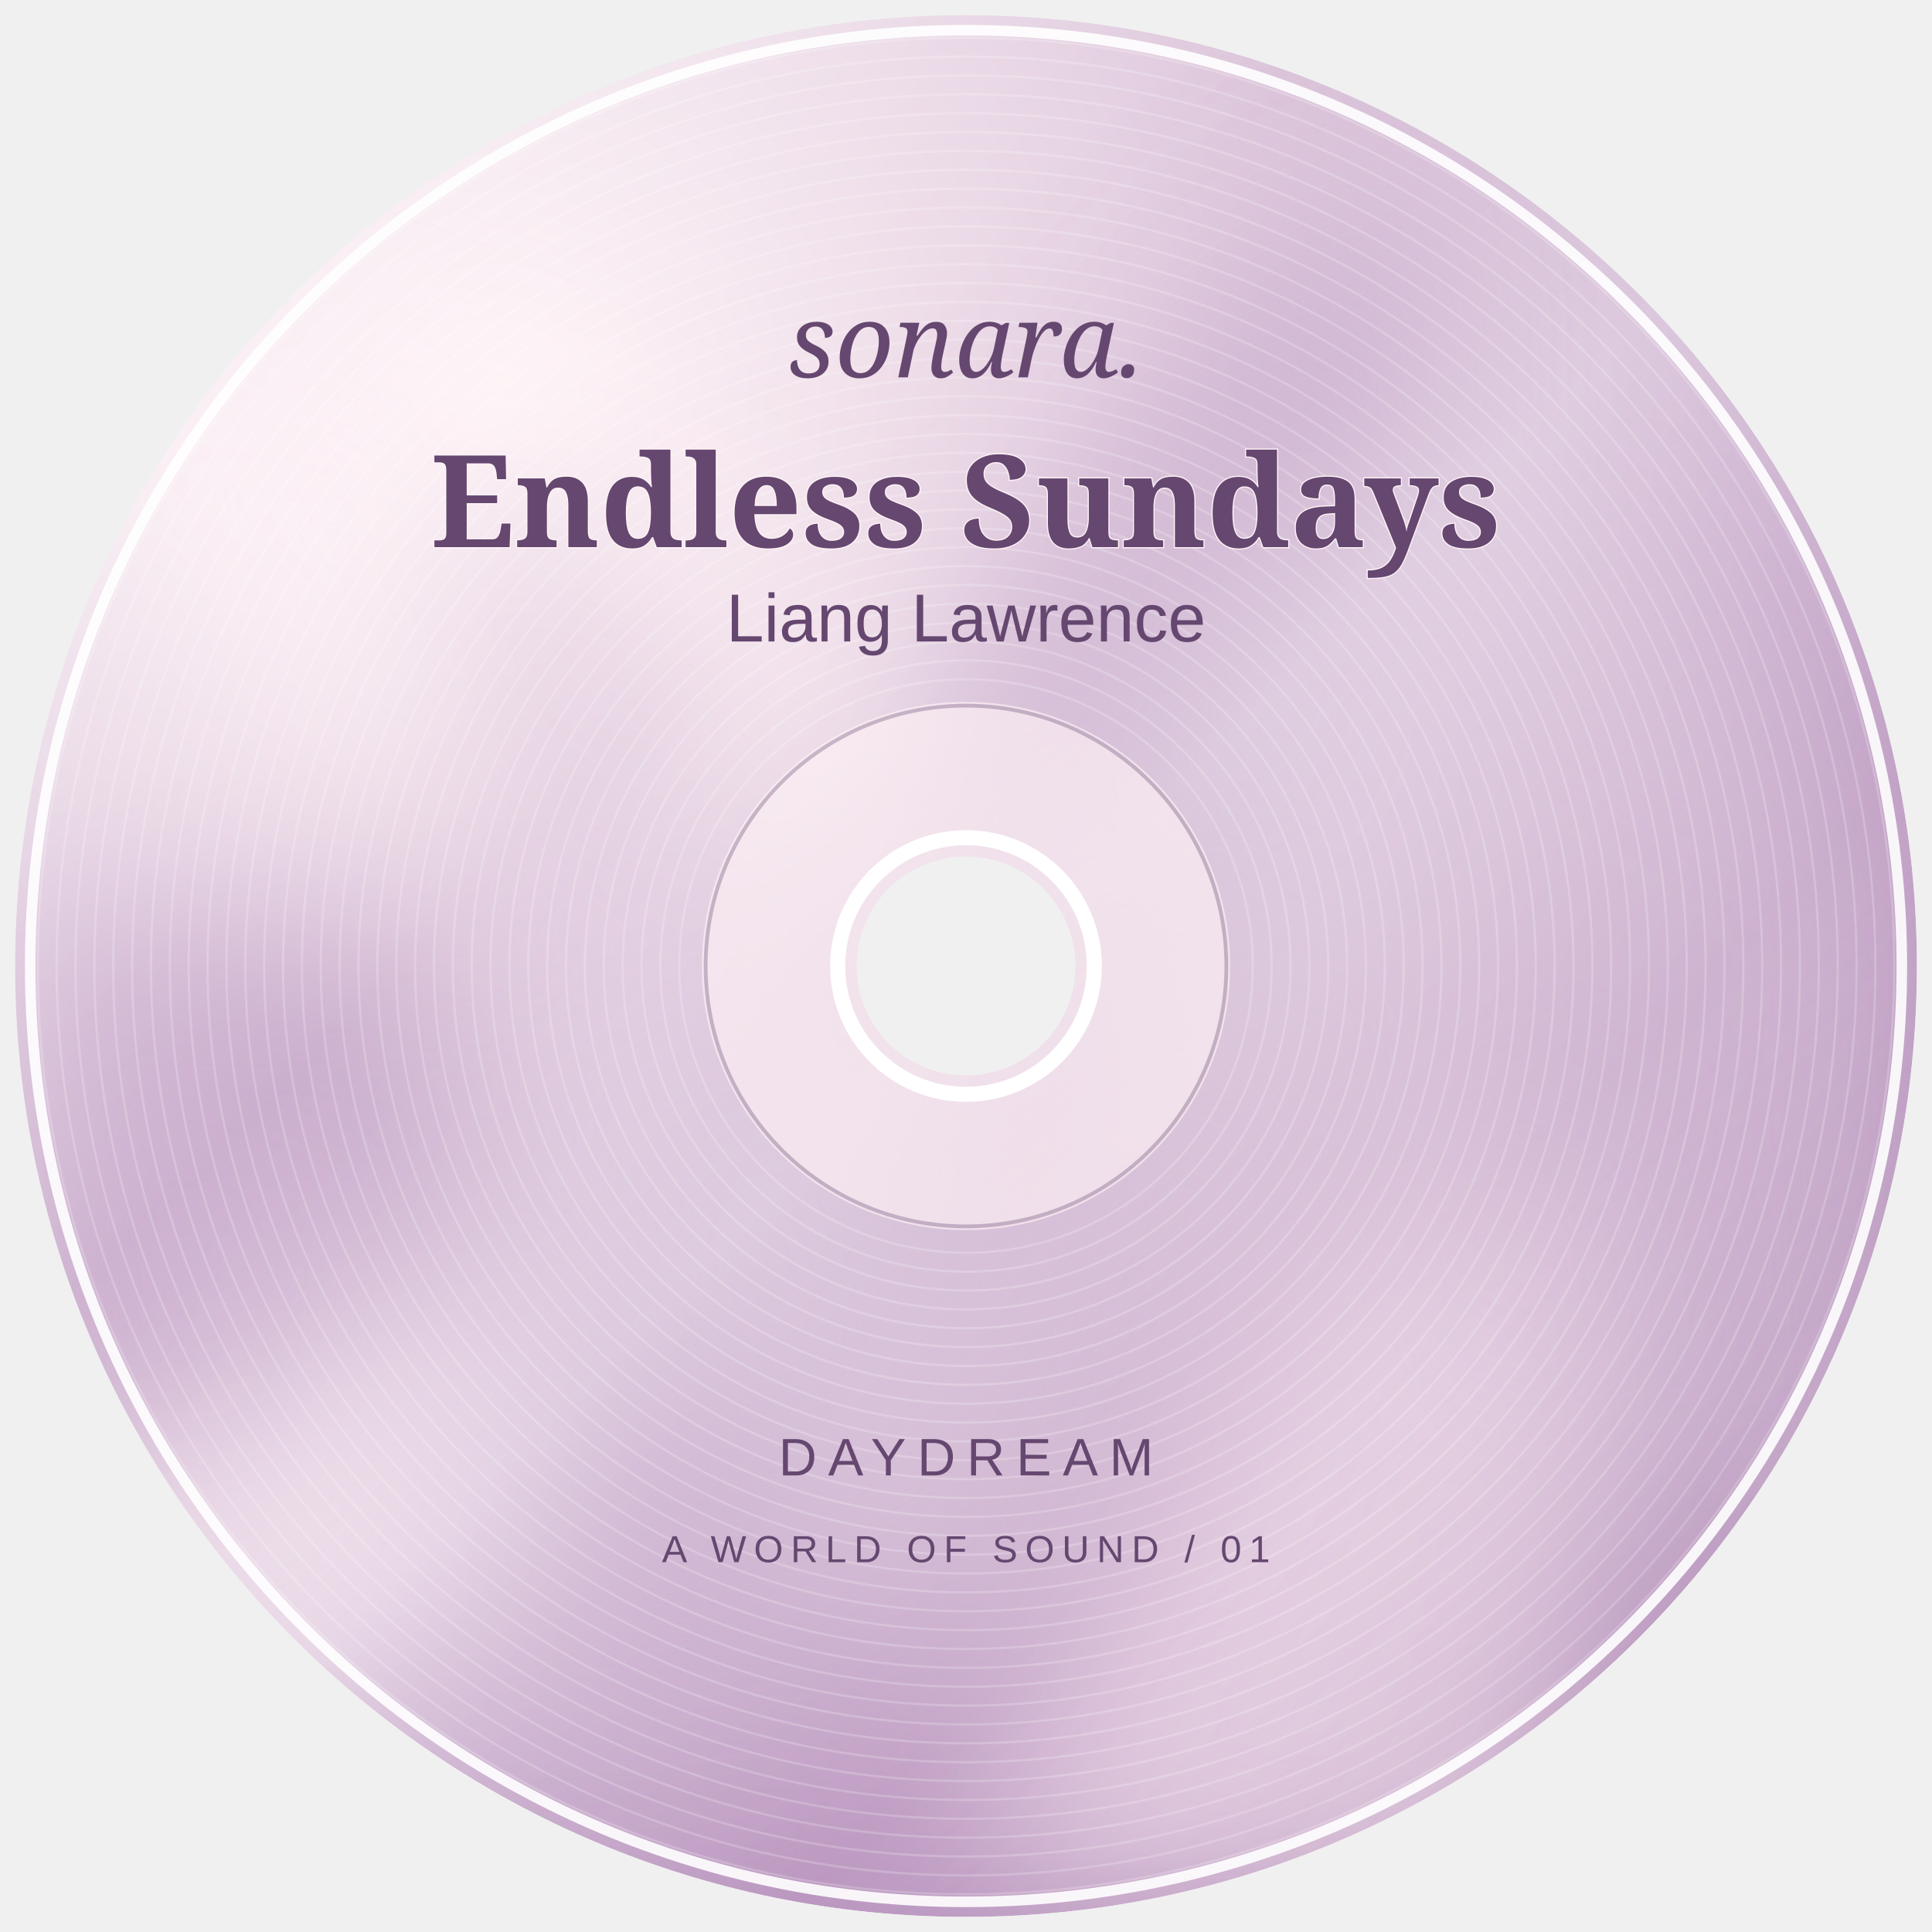
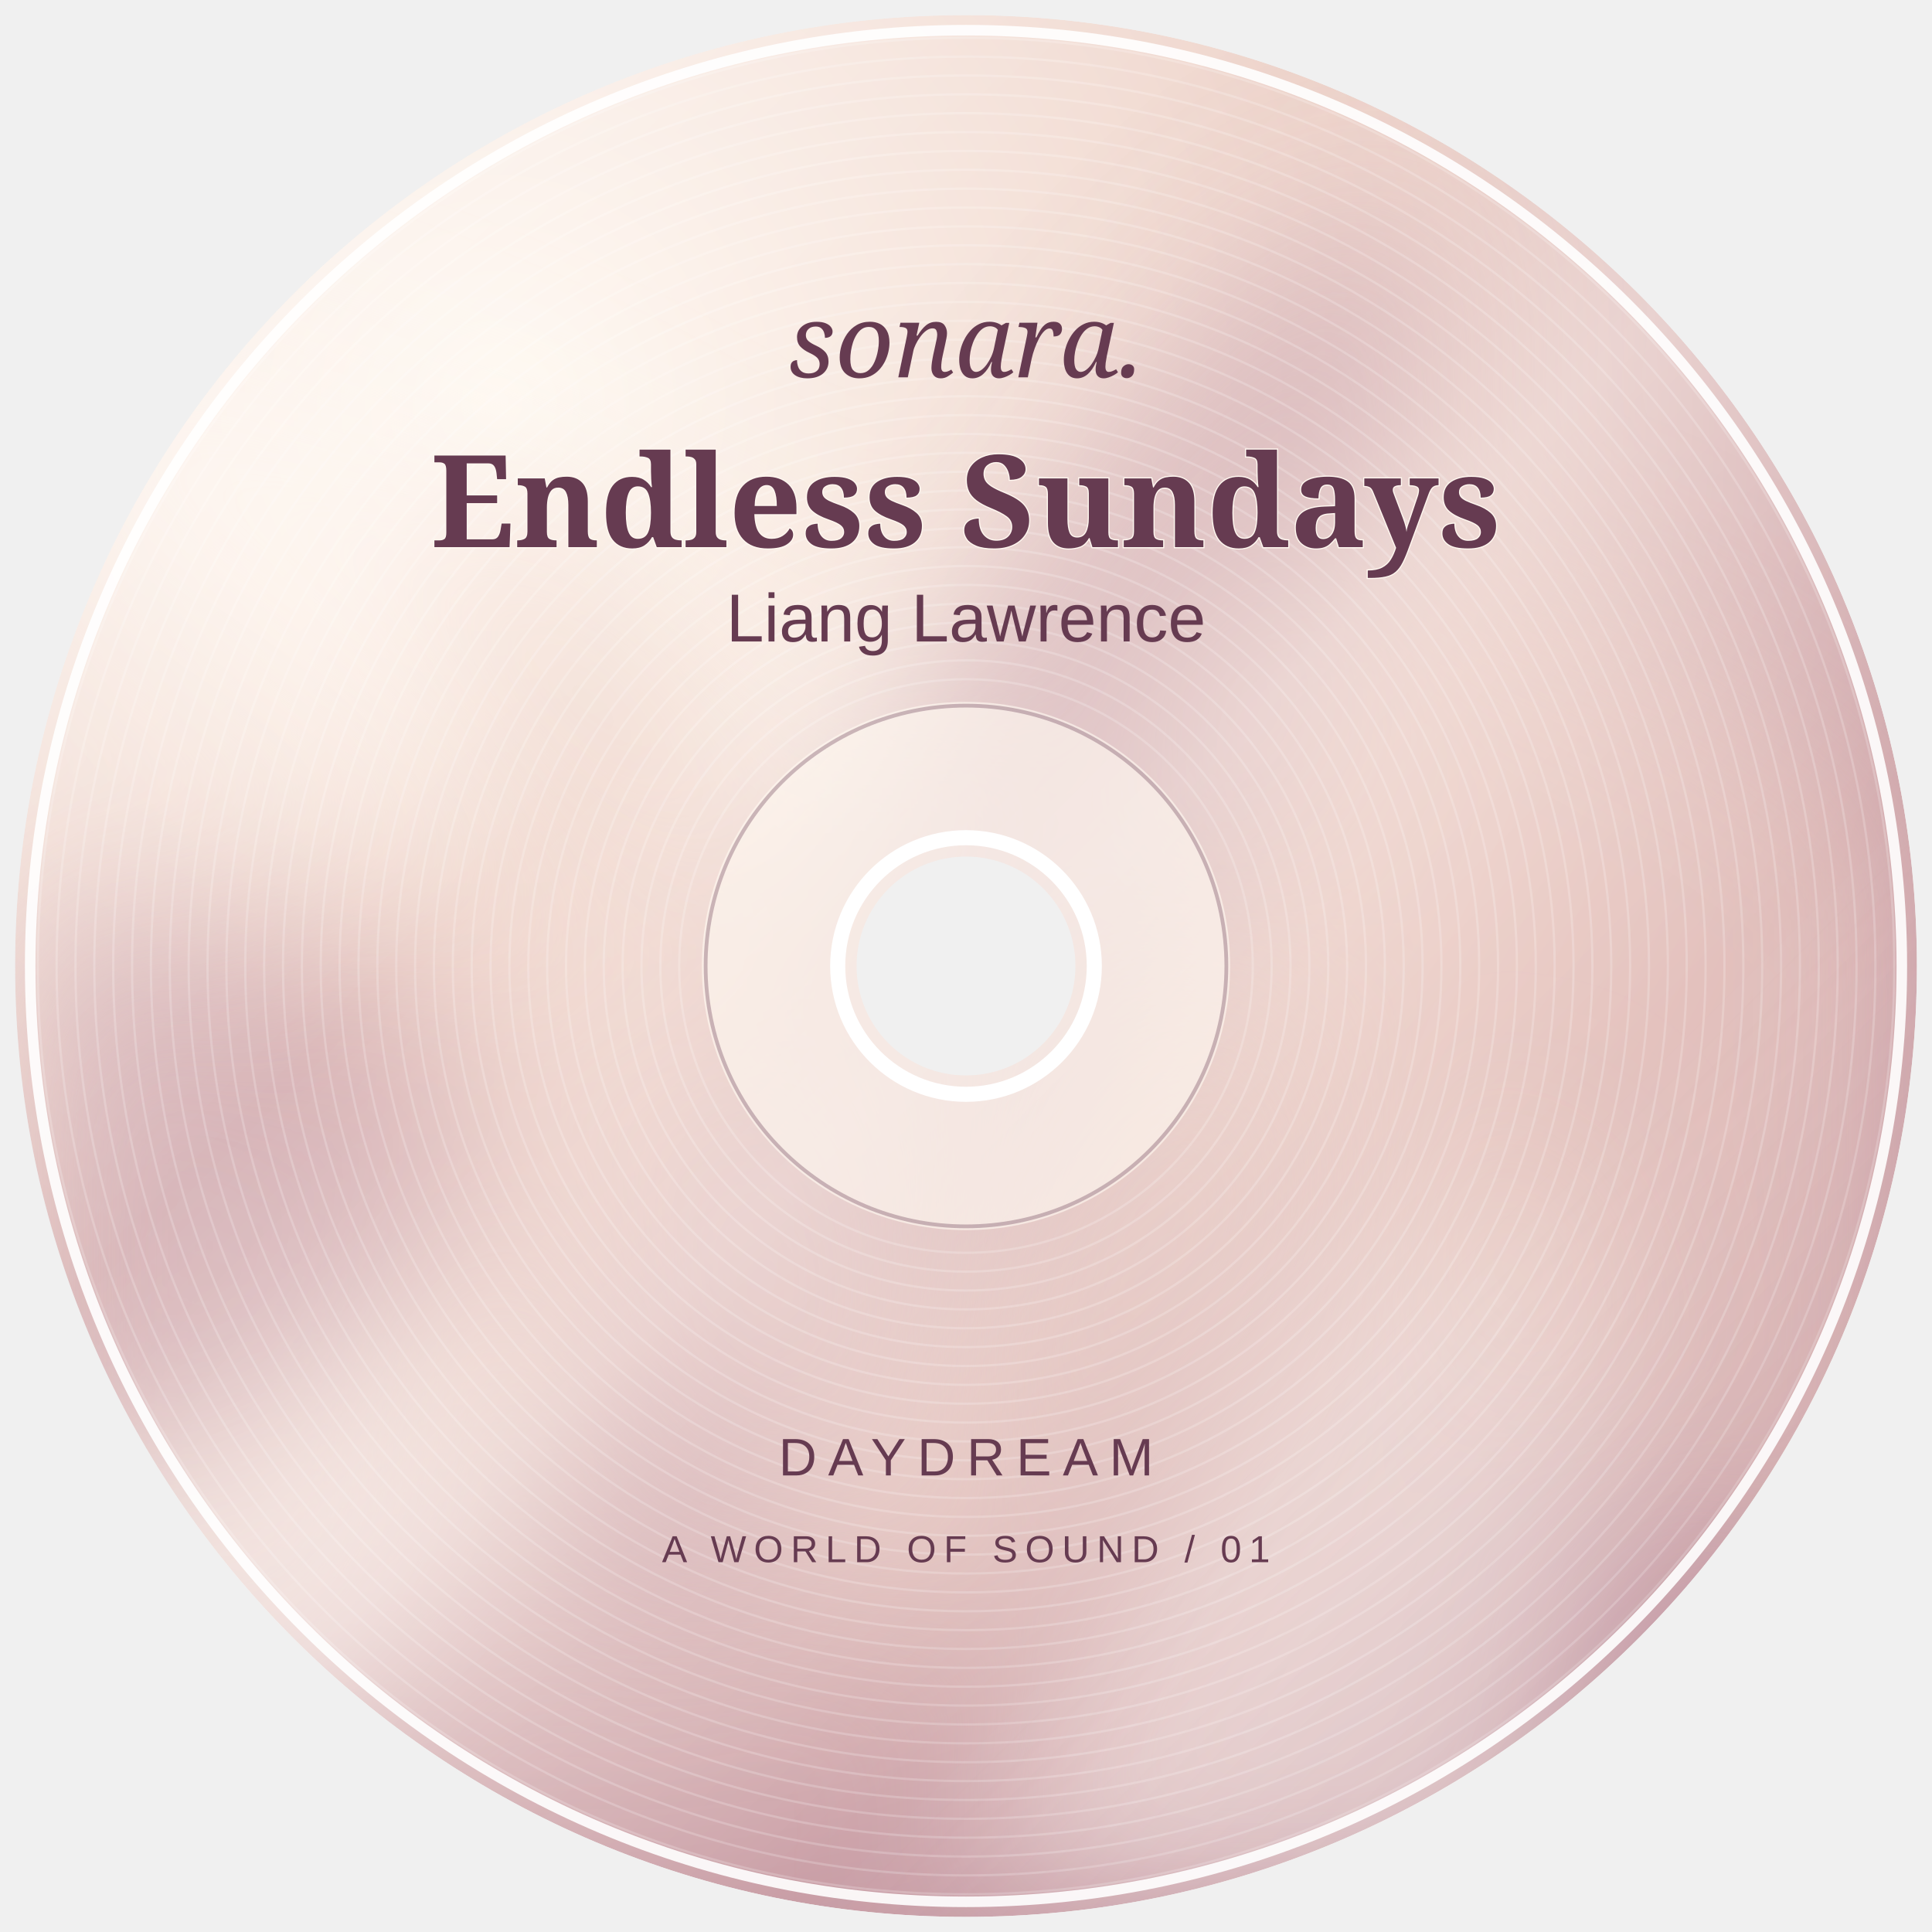
<svg xmlns="http://www.w3.org/2000/svg" width="512" height="512" viewBox="0 0 512 512">
  <defs>
    <radialGradient id="base" cx="25%" cy="20%" r="90%">
-       <stop stop-color="#fff3f6" />
-       <stop offset=".57" stop-color="#d7bfd7" />
-       <stop offset="1" stop-color="#b38dba" />
+       <stop stop-color="#fff8f0" />
+       <stop offset=".57" stop-color="#ecd0c7" />
+       <stop offset="1" stop-color="#bf909d" />
    </radialGradient>
    <linearGradient id="shine" x1="0" y1="0" x2="1" y2="1">
      <stop stop-color="white" stop-opacity=".5" />
      <stop offset=".35" stop-color="white" stop-opacity="0" />
      <stop offset=".51" stop-color="white" stop-opacity=".30" />
      <stop offset=".7" stop-color="white" stop-opacity="0" />
-       <stop offset="1" stop-color="#654770" stop-opacity=".16" />
+       <stop offset="1" stop-color="#663b51" stop-opacity=".16" />
    </linearGradient>
    <mask id="cut">
      <circle cx="256" cy="256" r="252" fill="white" />
      <circle cx="256" cy="256" r="29" fill="black" />
    </mask>
    <filter id="mist">
      <feGaussianBlur stdDeviation="23" />
    </filter>
  </defs>
  <g mask="url(#cut)">
    <circle cx="256" cy="256" r="252" fill="url(#base)" />
    <g filter="url(#mist)">
-       <ellipse cx="132" cy="165" rx="154" ry="43" fill="#fff3f6" opacity=".55" transform="rotate(26 132 165)" />
-       <ellipse cx="146" cy="311" rx="105" ry="36" fill="#d7bfd7" opacity=".55" transform="rotate(48 146 311)" />
-       <ellipse cx="268" cy="243" rx="216" ry="50" fill="#b38dba" opacity=".55" transform="rotate(-60 268 243)" />
-       <ellipse cx="28" cy="362" rx="83" ry="109" fill="#fff3f6" opacity=".55" transform="rotate(-41 28 362)" />
-       <ellipse cx="191" cy="282" rx="165" ry="40" fill="#d7bfd7" opacity=".55" transform="rotate(67 191 282)" />
-       <ellipse cx="-69" cy="59" rx="100" ry="66" fill="#b38dba" opacity=".55" transform="rotate(-19 -69 59)" />
-       <ellipse cx="336" cy="493" rx="202" ry="69" fill="#fff3f6" opacity=".55" transform="rotate(-70 336 493)" />
-       <ellipse cx="459" cy="298" rx="196" ry="89" fill="#d7bfd7" opacity=".55" transform="rotate(45 459 298)" />
-       <ellipse cx="6" cy="319" rx="122" ry="75" fill="#b38dba" opacity=".55" transform="rotate(-9 6 319)" />
+       <ellipse cx="132" cy="165" rx="154" ry="43" fill="#fff8f0" opacity=".55" transform="rotate(26 132 165)" />
+       <ellipse cx="146" cy="311" rx="105" ry="36" fill="#ecd0c7" opacity=".55" transform="rotate(48 146 311)" />
+       <ellipse cx="268" cy="243" rx="216" ry="50" fill="#bf909d" opacity=".55" transform="rotate(-60 268 243)" />
+       <ellipse cx="28" cy="362" rx="83" ry="109" fill="#fff8f0" opacity=".55" transform="rotate(-41 28 362)" />
+       <ellipse cx="191" cy="282" rx="165" ry="40" fill="#ecd0c7" opacity=".55" transform="rotate(67 191 282)" />
+       <ellipse cx="-69" cy="59" rx="100" ry="66" fill="#bf909d" opacity=".55" transform="rotate(-19 -69 59)" />
+       <ellipse cx="336" cy="493" rx="202" ry="69" fill="#fff8f0" opacity=".55" transform="rotate(-70 336 493)" />
+       <ellipse cx="459" cy="298" rx="196" ry="89" fill="#ecd0c7" opacity=".55" transform="rotate(45 459 298)" />
+       <ellipse cx="6" cy="319" rx="122" ry="75" fill="#bf909d" opacity=".55" transform="rotate(-9 6 319)" />
    </g>
    <circle cx="256" cy="256" r="76" fill="none" stroke="white" stroke-width=".6" opacity=".2" />
    <circle cx="256" cy="256" r="81" fill="none" stroke="white" stroke-width=".6" opacity=".2" />
    <circle cx="256" cy="256" r="86" fill="none" stroke="white" stroke-width=".6" opacity=".2" />
    <circle cx="256" cy="256" r="91" fill="none" stroke="white" stroke-width=".6" opacity=".2" />
    <circle cx="256" cy="256" r="96" fill="none" stroke="white" stroke-width=".6" opacity=".2" />
    <circle cx="256" cy="256" r="101" fill="none" stroke="white" stroke-width=".6" opacity=".2" />
    <circle cx="256" cy="256" r="106" fill="none" stroke="white" stroke-width=".6" opacity=".2" />
    <circle cx="256" cy="256" r="111" fill="none" stroke="white" stroke-width=".6" opacity=".2" />
    <circle cx="256" cy="256" r="116" fill="none" stroke="white" stroke-width=".6" opacity=".2" />
    <circle cx="256" cy="256" r="121" fill="none" stroke="white" stroke-width=".6" opacity=".2" />
    <circle cx="256" cy="256" r="126" fill="none" stroke="white" stroke-width=".6" opacity=".2" />
    <circle cx="256" cy="256" r="131" fill="none" stroke="white" stroke-width=".6" opacity=".2" />
    <circle cx="256" cy="256" r="136" fill="none" stroke="white" stroke-width=".6" opacity=".2" />
    <circle cx="256" cy="256" r="141" fill="none" stroke="white" stroke-width=".6" opacity=".2" />
    <circle cx="256" cy="256" r="146" fill="none" stroke="white" stroke-width=".6" opacity=".2" />
    <circle cx="256" cy="256" r="151" fill="none" stroke="white" stroke-width=".6" opacity=".2" />
    <circle cx="256" cy="256" r="156" fill="none" stroke="white" stroke-width=".6" opacity=".2" />
    <circle cx="256" cy="256" r="161" fill="none" stroke="white" stroke-width=".6" opacity=".2" />
    <circle cx="256" cy="256" r="166" fill="none" stroke="white" stroke-width=".6" opacity=".2" />
    <circle cx="256" cy="256" r="171" fill="none" stroke="white" stroke-width=".6" opacity=".2" />
    <circle cx="256" cy="256" r="176" fill="none" stroke="white" stroke-width=".6" opacity=".2" />
    <circle cx="256" cy="256" r="181" fill="none" stroke="white" stroke-width=".6" opacity=".2" />
    <circle cx="256" cy="256" r="186" fill="none" stroke="white" stroke-width=".6" opacity=".2" />
    <circle cx="256" cy="256" r="191" fill="none" stroke="white" stroke-width=".6" opacity=".2" />
    <circle cx="256" cy="256" r="196" fill="none" stroke="white" stroke-width=".6" opacity=".2" />
    <circle cx="256" cy="256" r="201" fill="none" stroke="white" stroke-width=".6" opacity=".2" />
    <circle cx="256" cy="256" r="206" fill="none" stroke="white" stroke-width=".6" opacity=".2" />
    <circle cx="256" cy="256" r="211" fill="none" stroke="white" stroke-width=".6" opacity=".2" />
    <circle cx="256" cy="256" r="216" fill="none" stroke="white" stroke-width=".6" opacity=".2" />
    <circle cx="256" cy="256" r="221" fill="none" stroke="white" stroke-width=".6" opacity=".2" />
    <circle cx="256" cy="256" r="226" fill="none" stroke="white" stroke-width=".6" opacity=".2" />
    <circle cx="256" cy="256" r="231" fill="none" stroke="white" stroke-width=".6" opacity=".2" />
    <circle cx="256" cy="256" r="236" fill="none" stroke="white" stroke-width=".6" opacity=".2" />
    <circle cx="256" cy="256" r="241" fill="none" stroke="white" stroke-width=".6" opacity=".2" />
    <circle cx="256" cy="256" r="246" fill="none" stroke="white" stroke-width=".6" opacity=".2" />
    <circle cx="256" cy="256" r="252" fill="url(#shine)" />
    <circle cx="256" cy="256" r="248" fill="none" stroke="white" stroke-width="2.8" opacity=".9" />
-     <circle cx="256" cy="256" r="70" fill="#fff3f6" opacity=".63" />
-     <circle cx="256" cy="256" r="69" fill="none" stroke="#654770" opacity=".33" />
+     <circle cx="256" cy="256" r="70" fill="#fff8f0" opacity=".63" />
+     <circle cx="256" cy="256" r="69" fill="none" stroke="#663b51" opacity=".33" />
    <circle cx="256" cy="256" r="34" fill="none" stroke="white" stroke-width="4" />
-     <text x="256" y="100" text-anchor="middle" font-family="Georgia,serif" font-style="italic" font-size="27" fill="#654770">sonara.</text>
-     <text x="256" y="145" text-anchor="middle" font-family="Georgia,serif" font-size="34" font-weight="bold" fill="#654770" stroke="#fff3f6" stroke-width=".6" paint-order="stroke">Endless Sundays</text>
-     <text x="256" y="170" text-anchor="middle" font-family="Arial,sans-serif" font-size="18" fill="#654770">Liang Lawrence</text>
-     <text x="256" y="391" text-anchor="middle" font-family="Arial,sans-serif" font-size="14" letter-spacing="3" fill="#654770">DAYDREAM</text>
-     <text x="256" y="414" text-anchor="middle" font-family="Arial,sans-serif" font-size="10" letter-spacing="2" fill="#654770">A WORLD OF SOUND / 01</text>
+     <text x="256" y="100" text-anchor="middle" font-family="Georgia,serif" font-style="italic" font-size="27" fill="#663b51">sonara.</text>
+     <text x="256" y="145" text-anchor="middle" font-family="Georgia,serif" font-size="34" font-weight="bold" fill="#663b51" stroke="#fff8f0" stroke-width=".6" paint-order="stroke">Endless Sundays</text>
+     <text x="256" y="170" text-anchor="middle" font-family="Arial,sans-serif" font-size="18" fill="#663b51">Liang Lawrence</text>
+     <text x="256" y="391" text-anchor="middle" font-family="Arial,sans-serif" font-size="14" letter-spacing="3" fill="#663b51">DAYDREAM</text>
+     <text x="256" y="414" text-anchor="middle" font-family="Arial,sans-serif" font-size="10" letter-spacing="2" fill="#663b51">A WORLD OF SOUND / 01</text>
  </g>
</svg>
